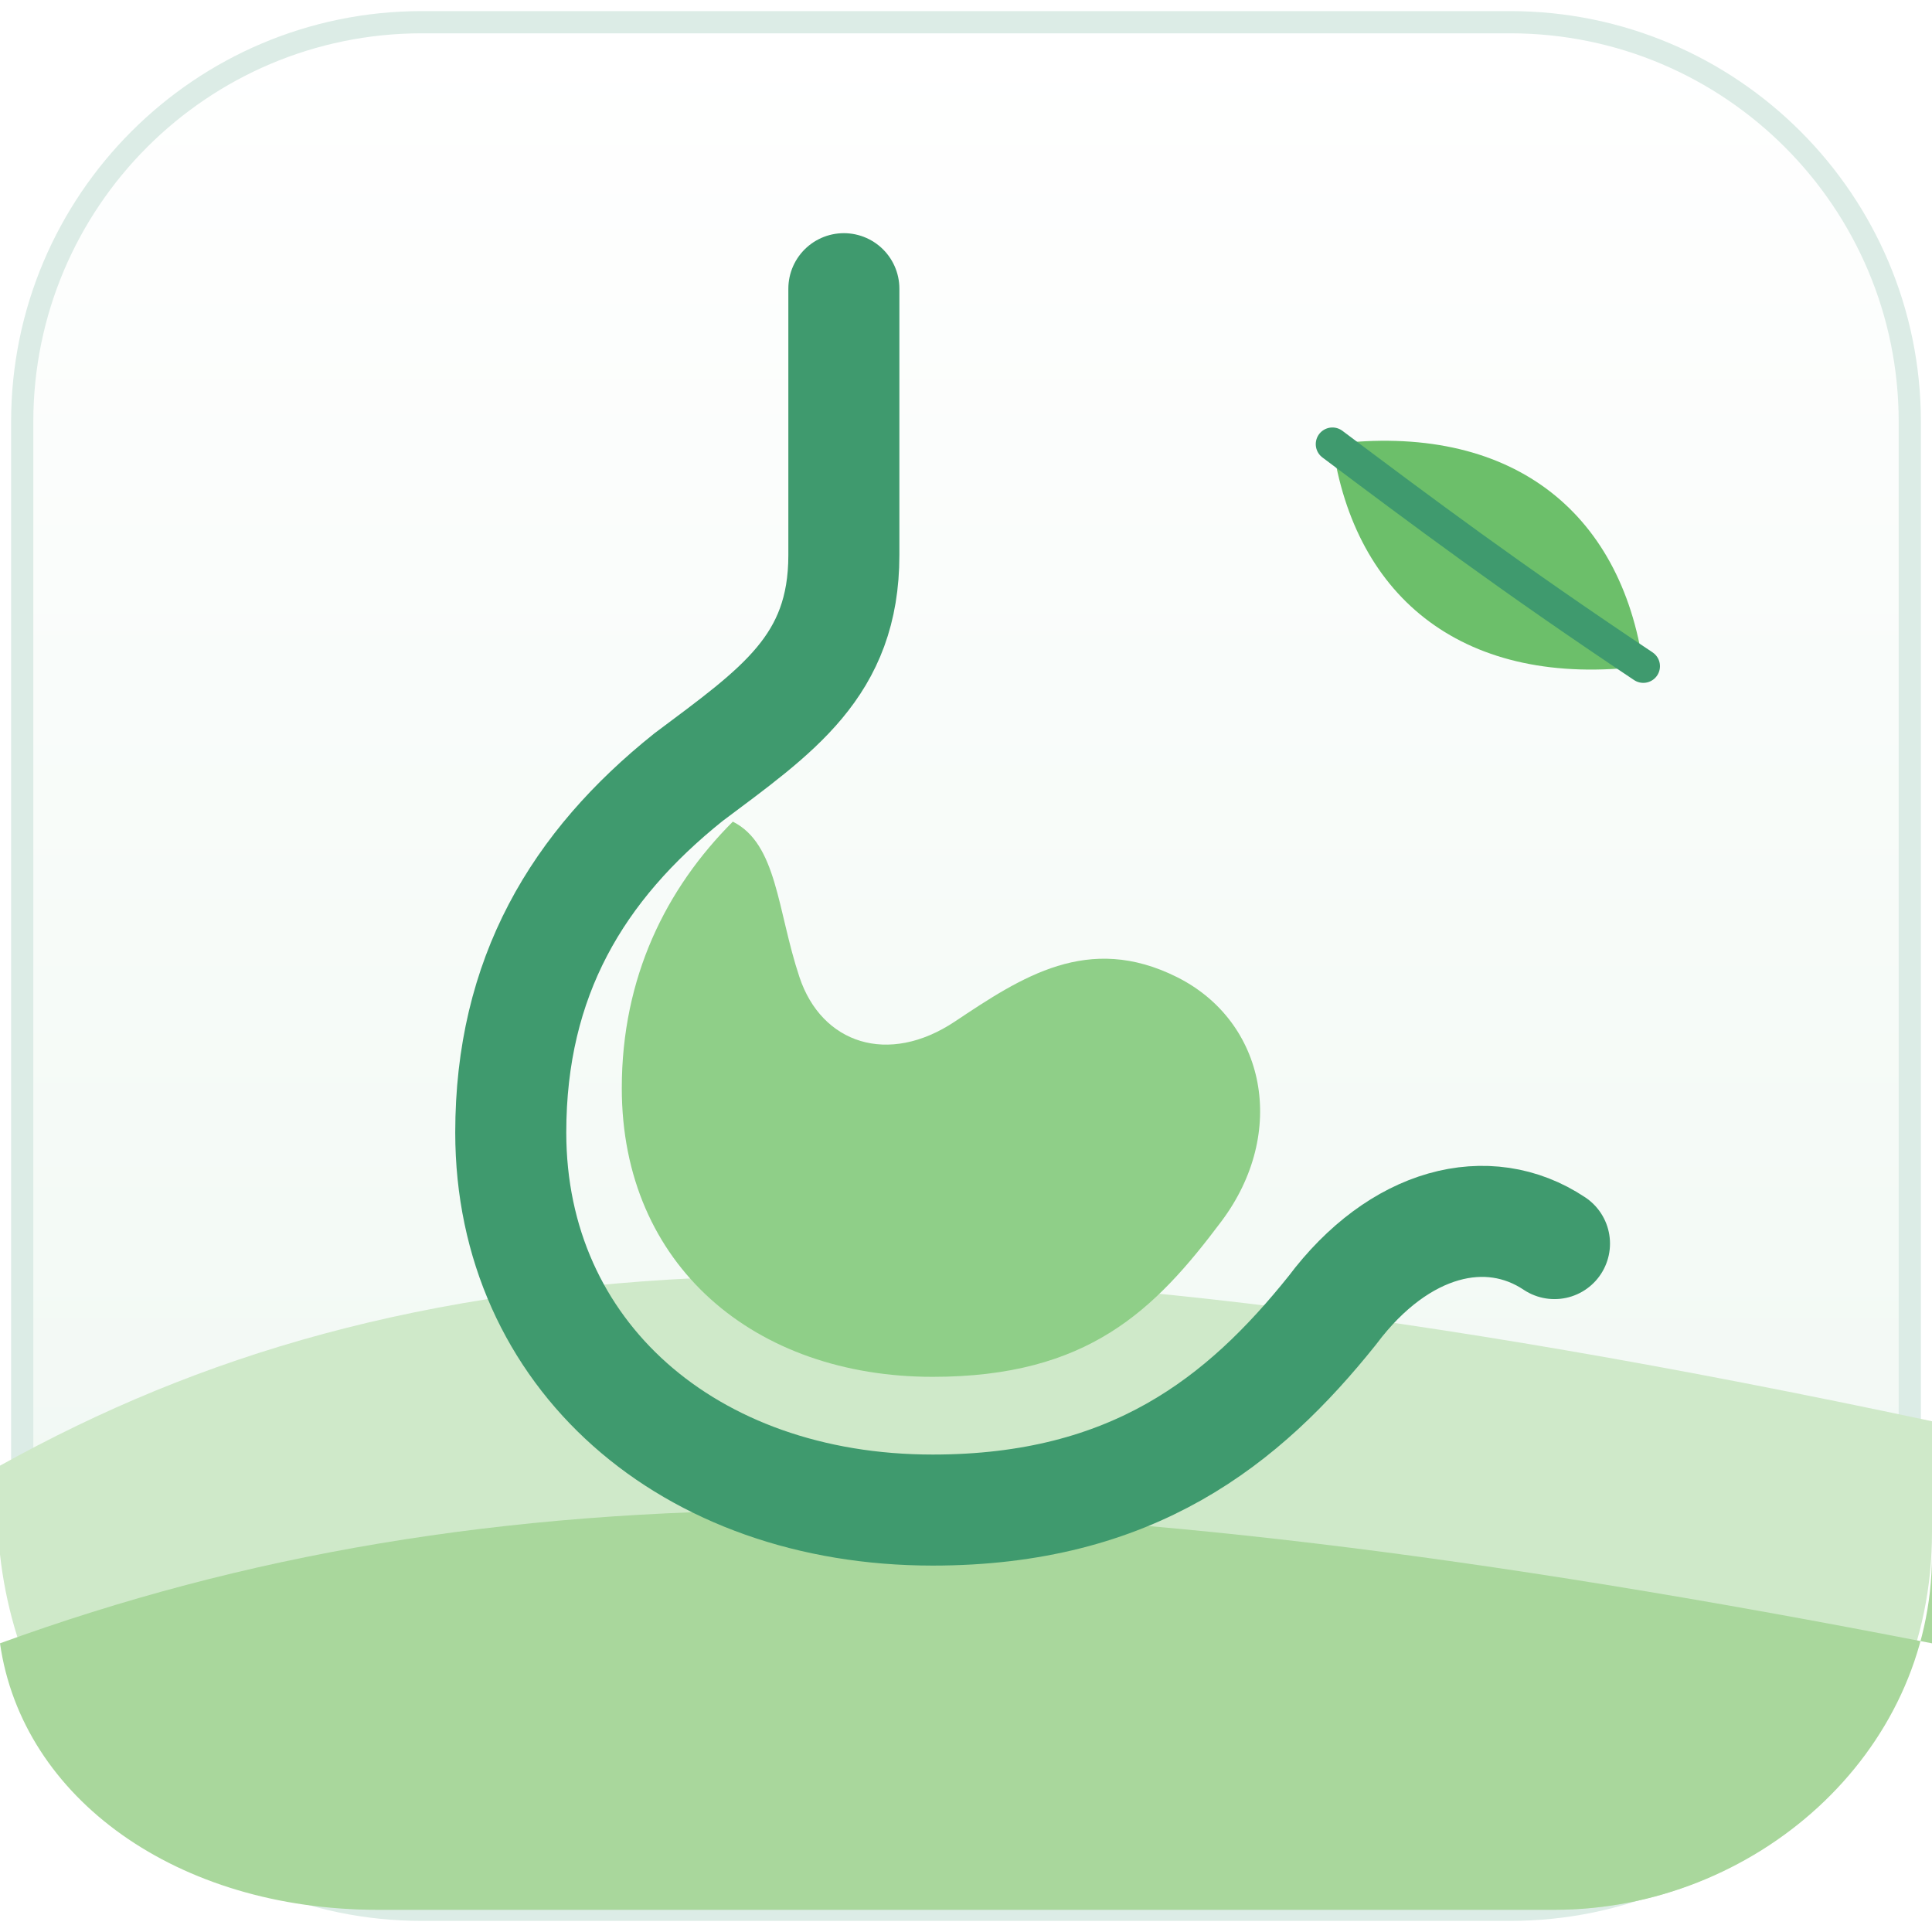
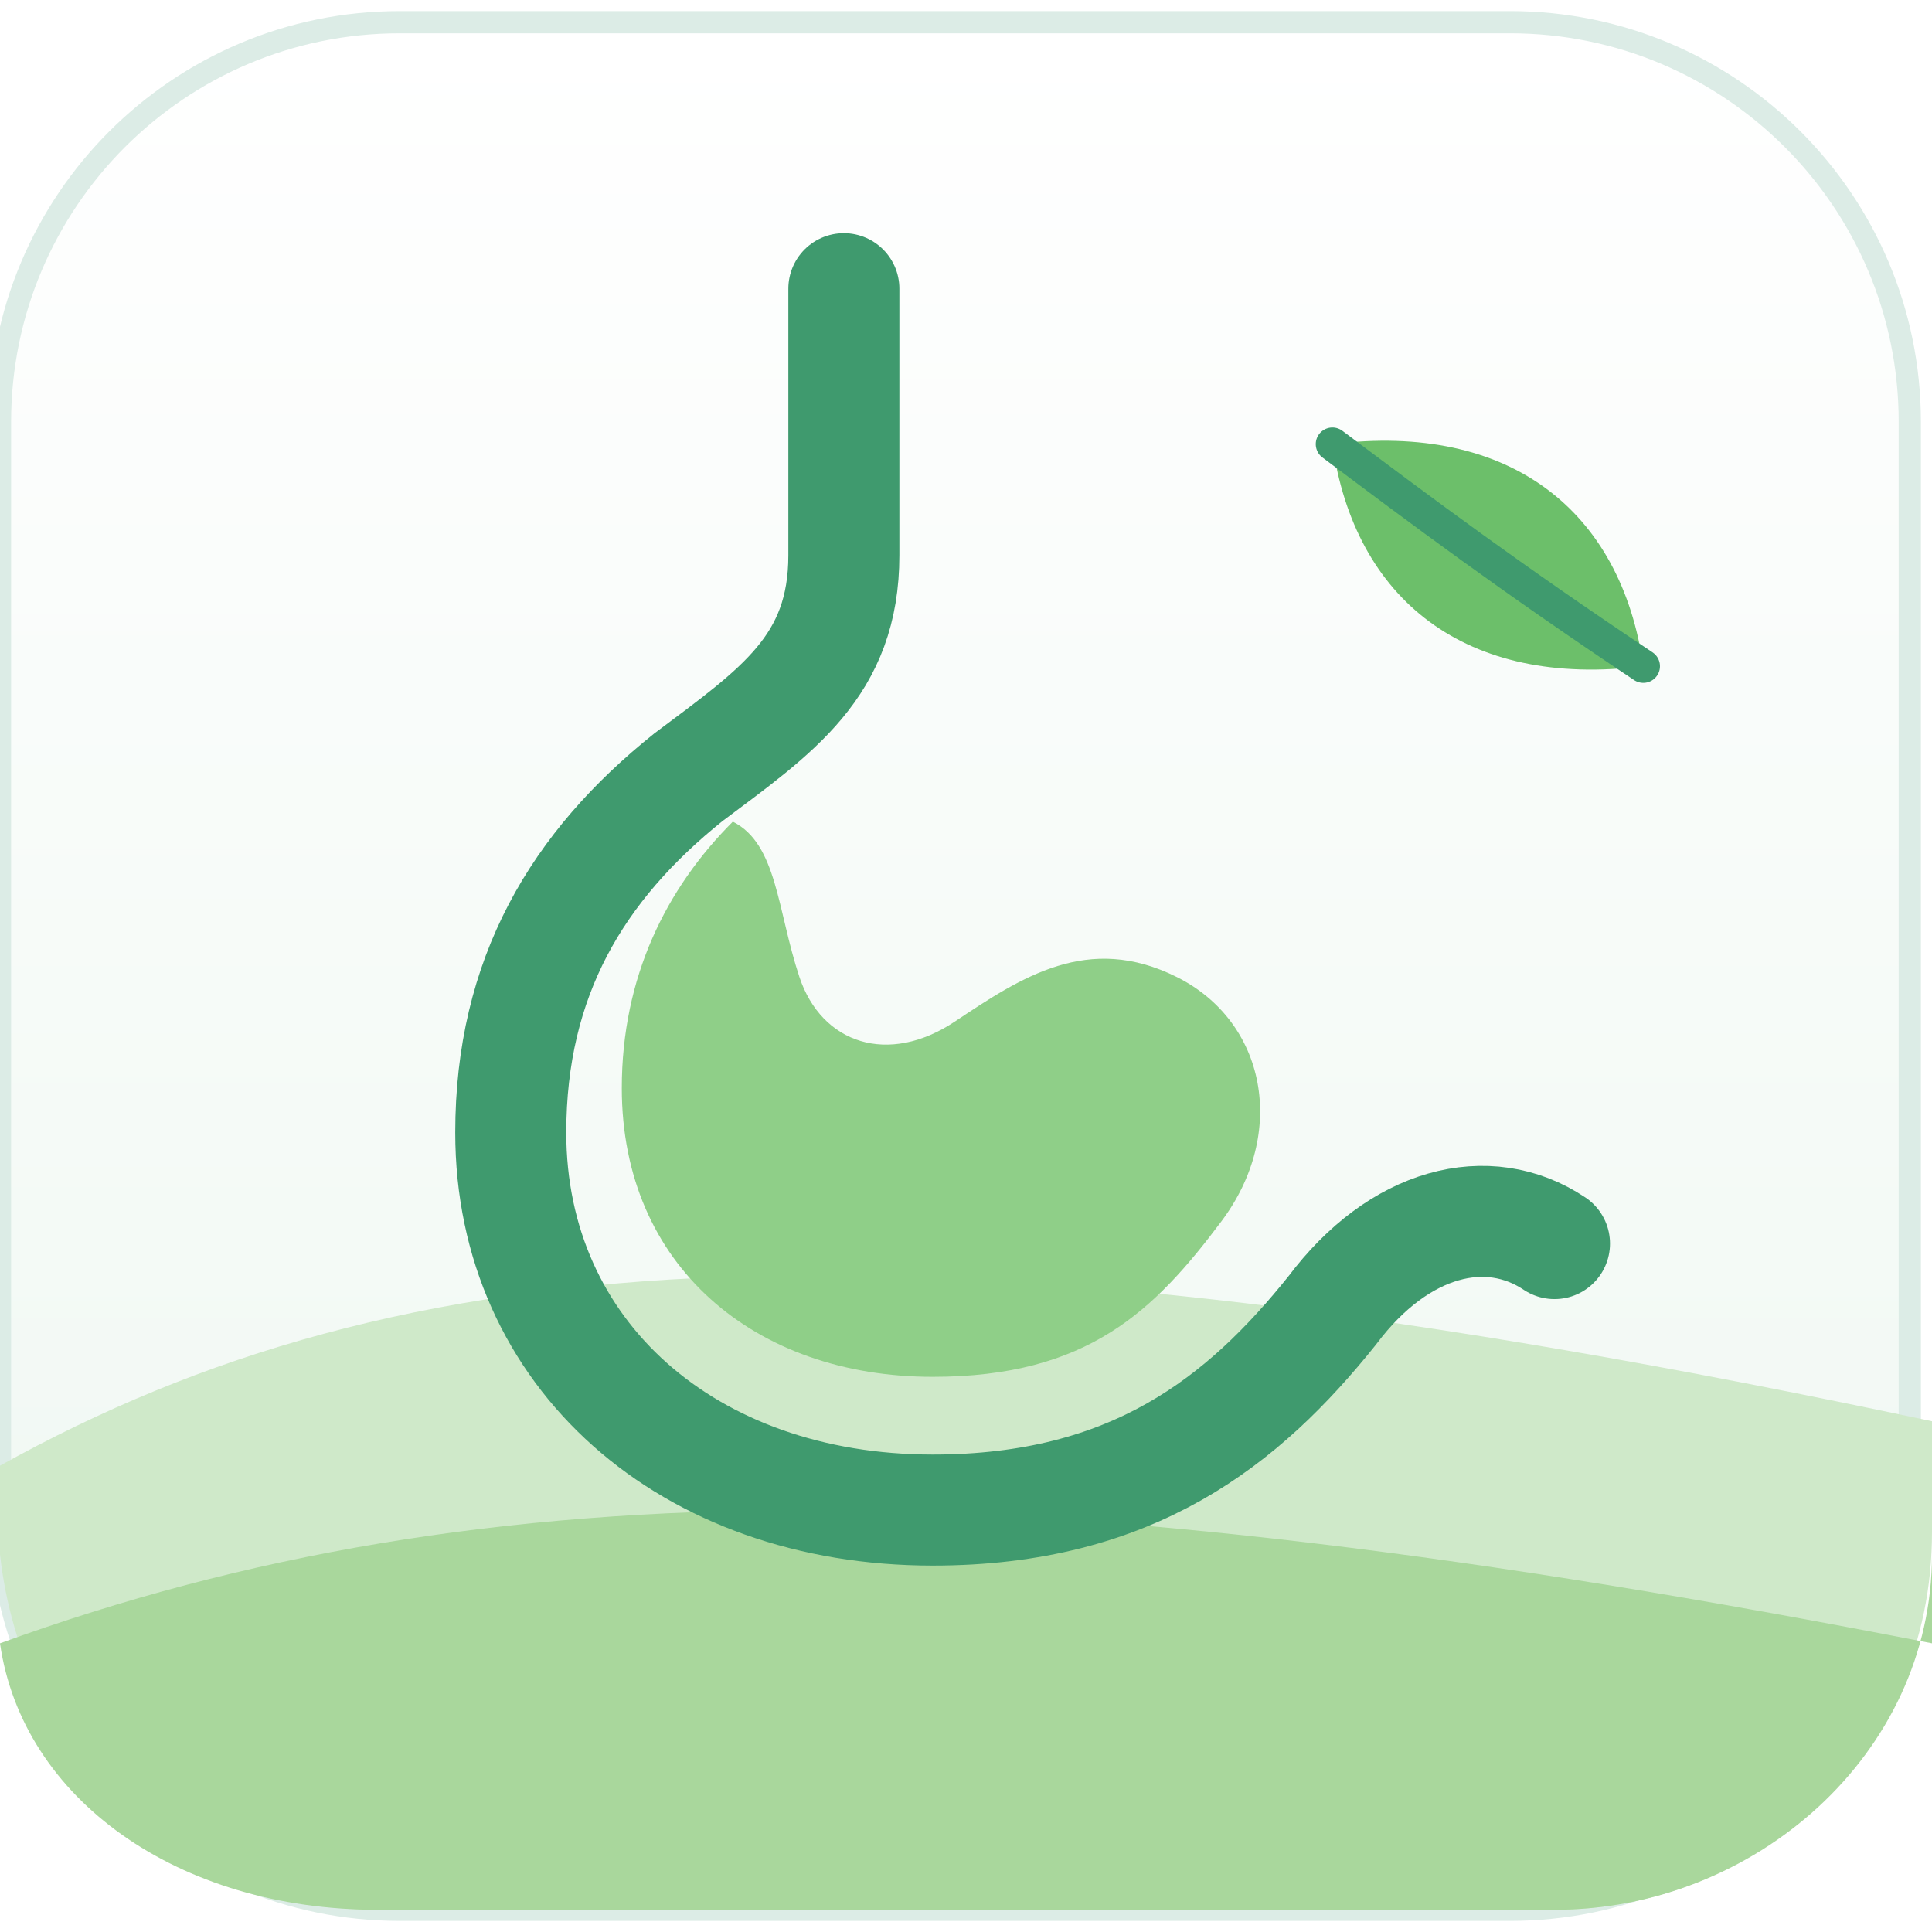
<svg xmlns="http://www.w3.org/2000/svg" width="87" height="87" viewBox="0 0 87 87">
  <defs>
    <linearGradient id="bg" x1="0" y1="0" x2="0" y2="1">
      <stop offset="0" stop-color="#ffffff" />
      <stop offset="1" stop-color="#eef7f1" />
    </linearGradient>
  </defs>
-   <rect x="1" y="1" width="85" height="85" rx="18" fill="url(#bg)" stroke="#dcece6" />
+   <rect x="0" y="1" width="86" height="85" rx="18" fill="url(#bg)" stroke="#dcece6" />
  <path d="M0 66c18-10 40-12 87-2v5c0 10-8 17-17 17H17C8 86 1 79 0 70Z" fill="#cfe9c9" />
  <path d="M0 74c22-8 46-8 87 0v-4c0 9-8 16-17 16H17C8 86 1 81 0 74Z" fill="#a9d79c" />
  <path d="M38 13v12c0 5-3 7-7 10-5 4-8 9-8 16 0 10 8 17 19 17 9 0 14-4 18-9 3-4 7-5 10-3" fill="none" stroke="#3f9a6e" stroke-width="5" stroke-linecap="round" stroke-linejoin="round" />
  <path d="M33 37c-3 3-5 7-5 12 0 8 6 13 14 13 7 0 10-3 13-7 3-4 2-9-2-11-4-2-7 0-10 2-3 2-6 1-7-2-1-3-1-6-3-7Z" fill="#8fcf88" />
  <path d="M60 20c8-1 13 3 14 10-8 1-13-3-14-10Z" fill="#6cbf6a" />
  <path d="M60 20c4 3 8 6 14 10" fill="none" stroke="#3f9a6e" stroke-width="1.5" stroke-linecap="round" />
</svg>
